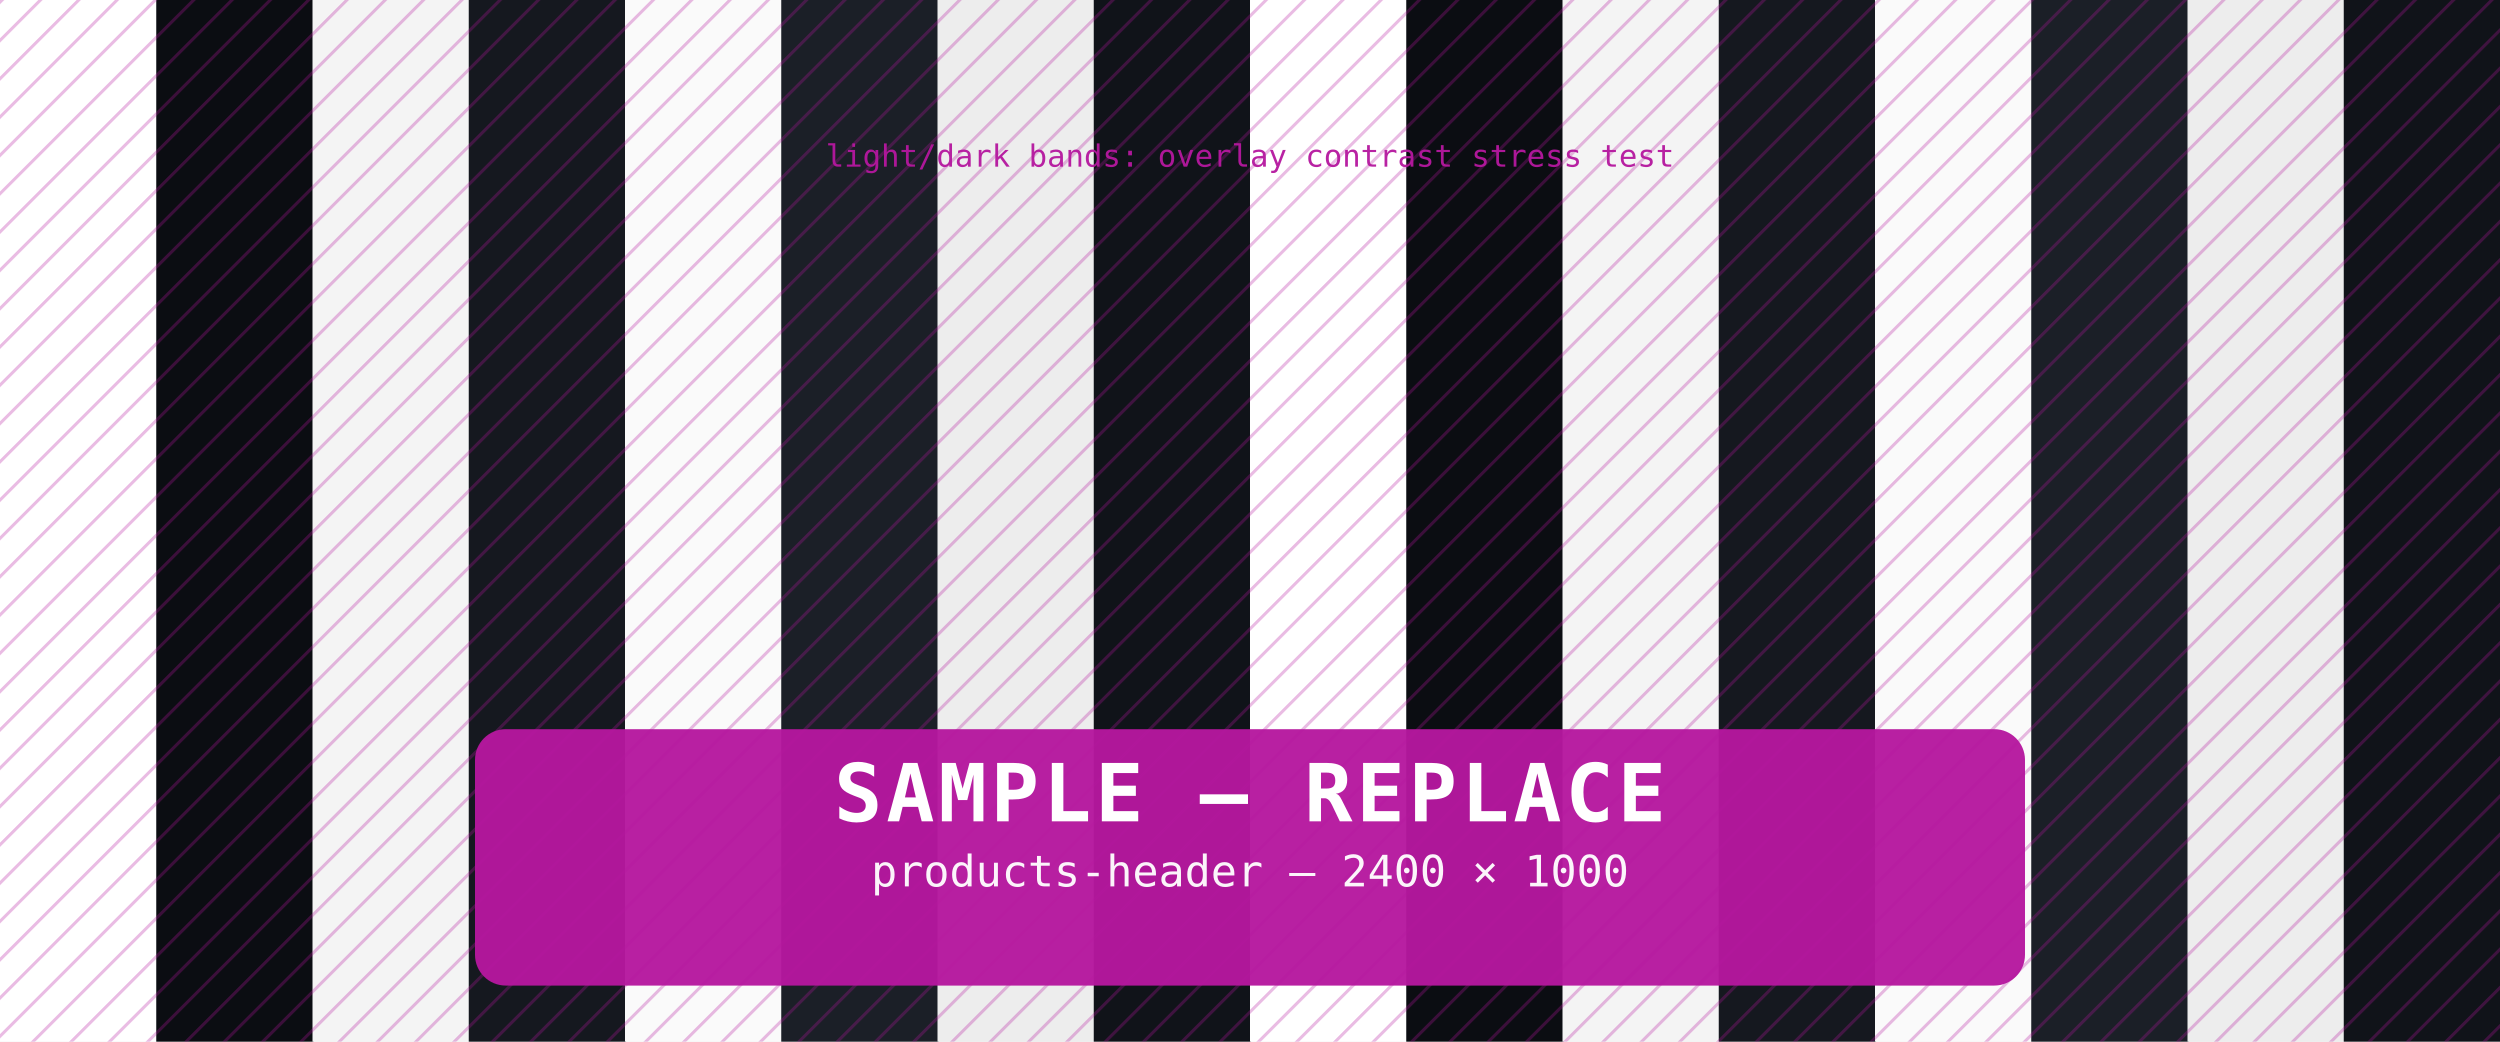
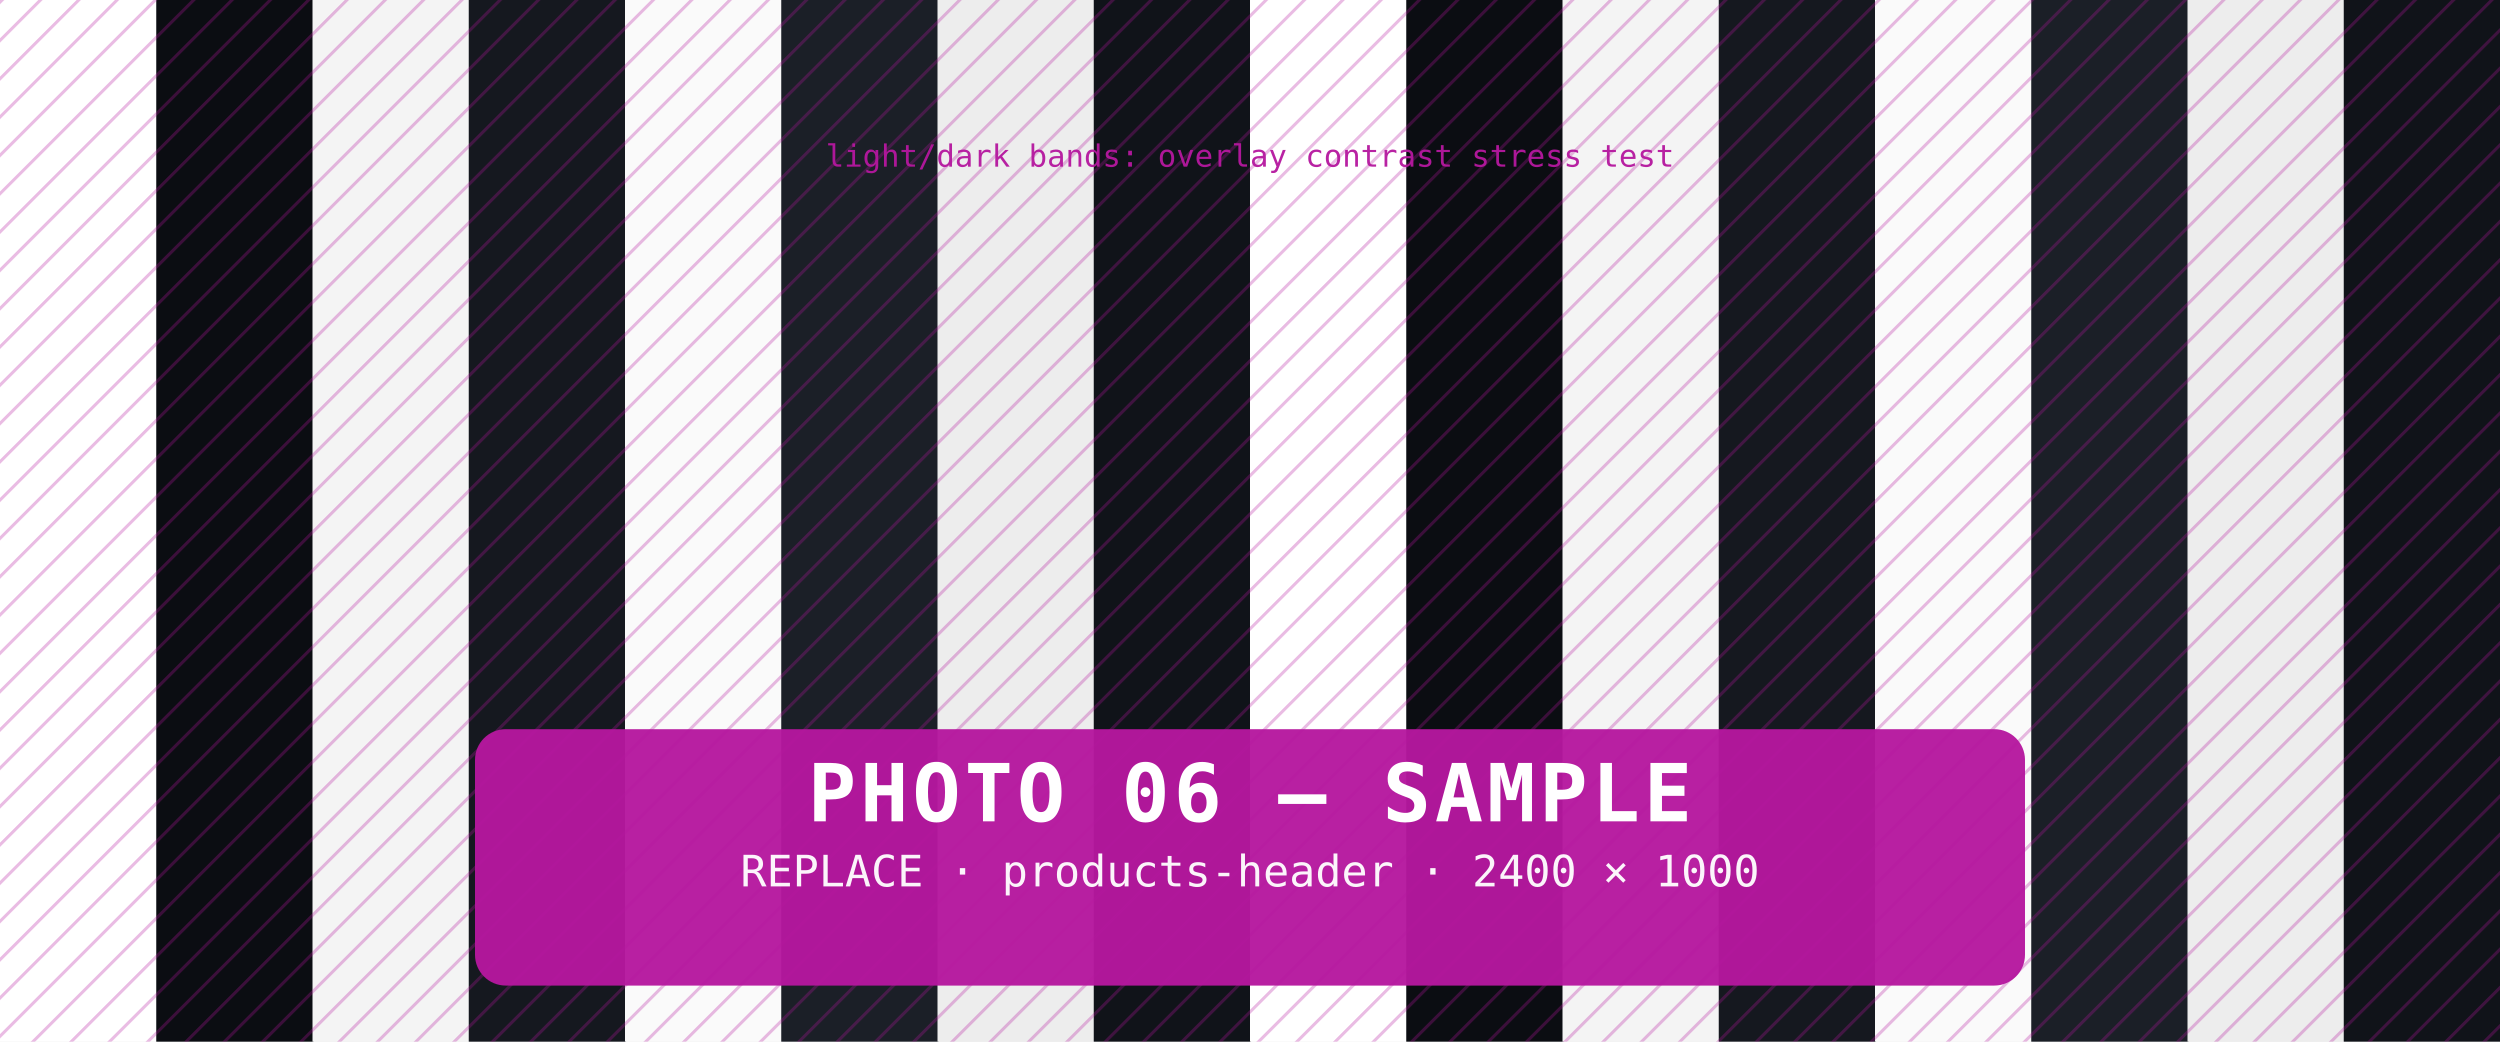
<svg xmlns="http://www.w3.org/2000/svg" width="2400" height="1000" viewBox="0 0 2400 1000" role="img" aria-label="Sample placeholder, replace before launch">
  <defs>
    <pattern id="hatch" width="26" height="26" patternUnits="userSpaceOnUse" patternTransform="rotate(45)">
      <line x1="0" y1="0" x2="0" y2="26" stroke="#B5179E" stroke-width="6" opacity="0.28" />
    </pattern>
  </defs>
  <rect x="0" y="0" width="151" height="1000" fill="#FFFFFF" />
  <rect x="150" y="0" width="151" height="1000" fill="#0B0D12" />
  <rect x="300" y="0" width="151" height="1000" fill="#F4F4F4" />
  <rect x="450" y="0" width="151" height="1000" fill="#15181F" />
  <rect x="600" y="0" width="151" height="1000" fill="#FAFAFA" />
  <rect x="750" y="0" width="151" height="1000" fill="#1B1F27" />
  <rect x="900" y="0" width="151" height="1000" fill="#EDEDED" />
  <rect x="1050" y="0" width="151" height="1000" fill="#101319" />
  <rect x="1200" y="0" width="151" height="1000" fill="#FFFFFF" />
  <rect x="1350" y="0" width="151" height="1000" fill="#0B0D12" />
  <rect x="1500" y="0" width="151" height="1000" fill="#F4F4F4" />
  <rect x="1650" y="0" width="151" height="1000" fill="#15181F" />
  <rect x="1800" y="0" width="151" height="1000" fill="#FAFAFA" />
  <rect x="1950" y="0" width="151" height="1000" fill="#1B1F27" />
  <rect x="2100" y="0" width="151" height="1000" fill="#EDEDED" />
  <rect x="2250" y="0" width="151" height="1000" fill="#101319" />
  <rect width="2400" height="1000" fill="url(#hatch)" />
  <rect x="456" y="700" width="1488" height="246.154" rx="29.538" fill="#B5179E" opacity="0.96" />
-   <text x="1200" y="788.462" text-anchor="middle" font-family="ui-monospace, SFMono-Regular, Menlo, monospace" font-size="76.923" font-weight="700" fill="#FFFFFF" letter-spacing="3.846">SAMPLE — REPLACE</text>
-   <text x="1200" y="850.962" text-anchor="middle" font-family="ui-monospace, SFMono-Regular, Menlo, monospace" font-size="41.667" fill="#FFFFFF" opacity="0.95">products-header — 2400 × 1000</text>
+   <text x="1200" y="788.462" text-anchor="middle" font-family="ui-monospace, SFMono-Regular, Menlo, monospace" font-size="76.923" font-weight="700" fill="#FFFFFF" letter-spacing="3.846">PHOTO 06 — SAMPLE</text>
+   <text x="1200" y="850.962" text-anchor="middle" font-family="ui-monospace, SFMono-Regular, Menlo, monospace" font-size="41.667" fill="#FFFFFF" opacity="0.95">REPLACE · products-header · 2400 × 1000</text>
  <text x="1200" y="160" text-anchor="middle" font-family="ui-monospace, SFMono-Regular, Menlo, monospace" font-size="29.412" fill="#B5179E" opacity="0.95">light/dark bands: overlay contrast stress test</text>
</svg>
